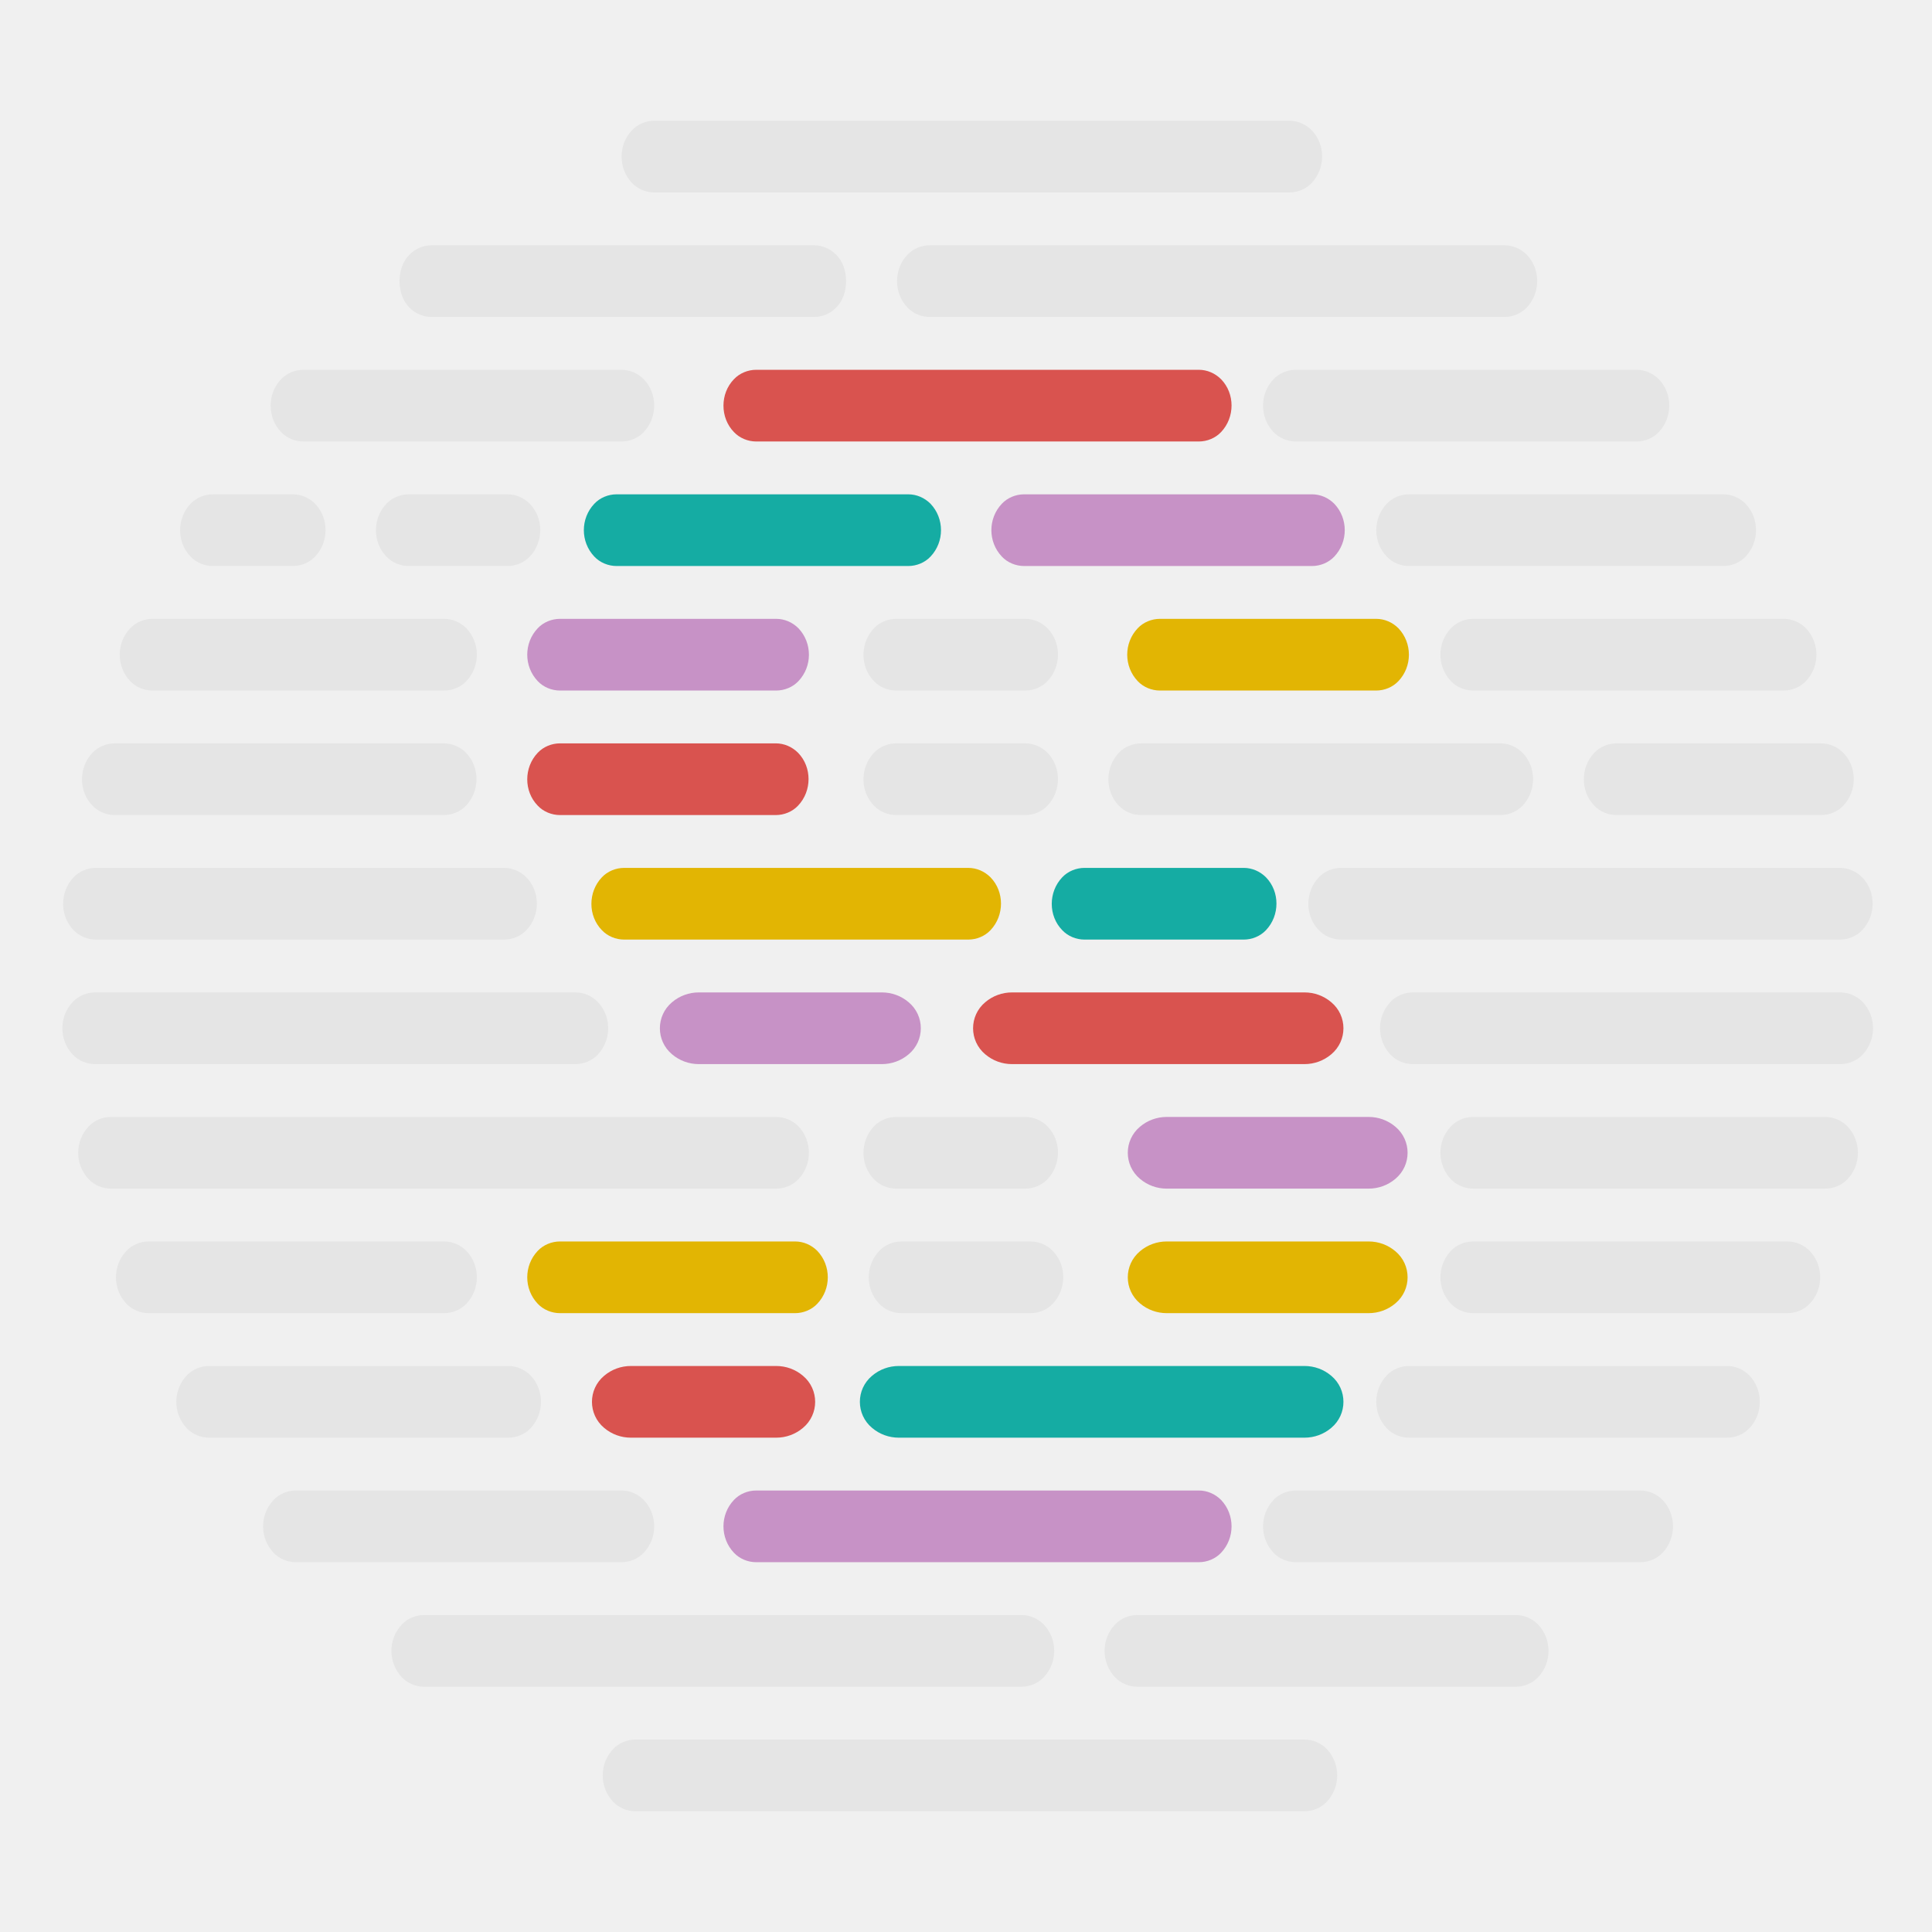
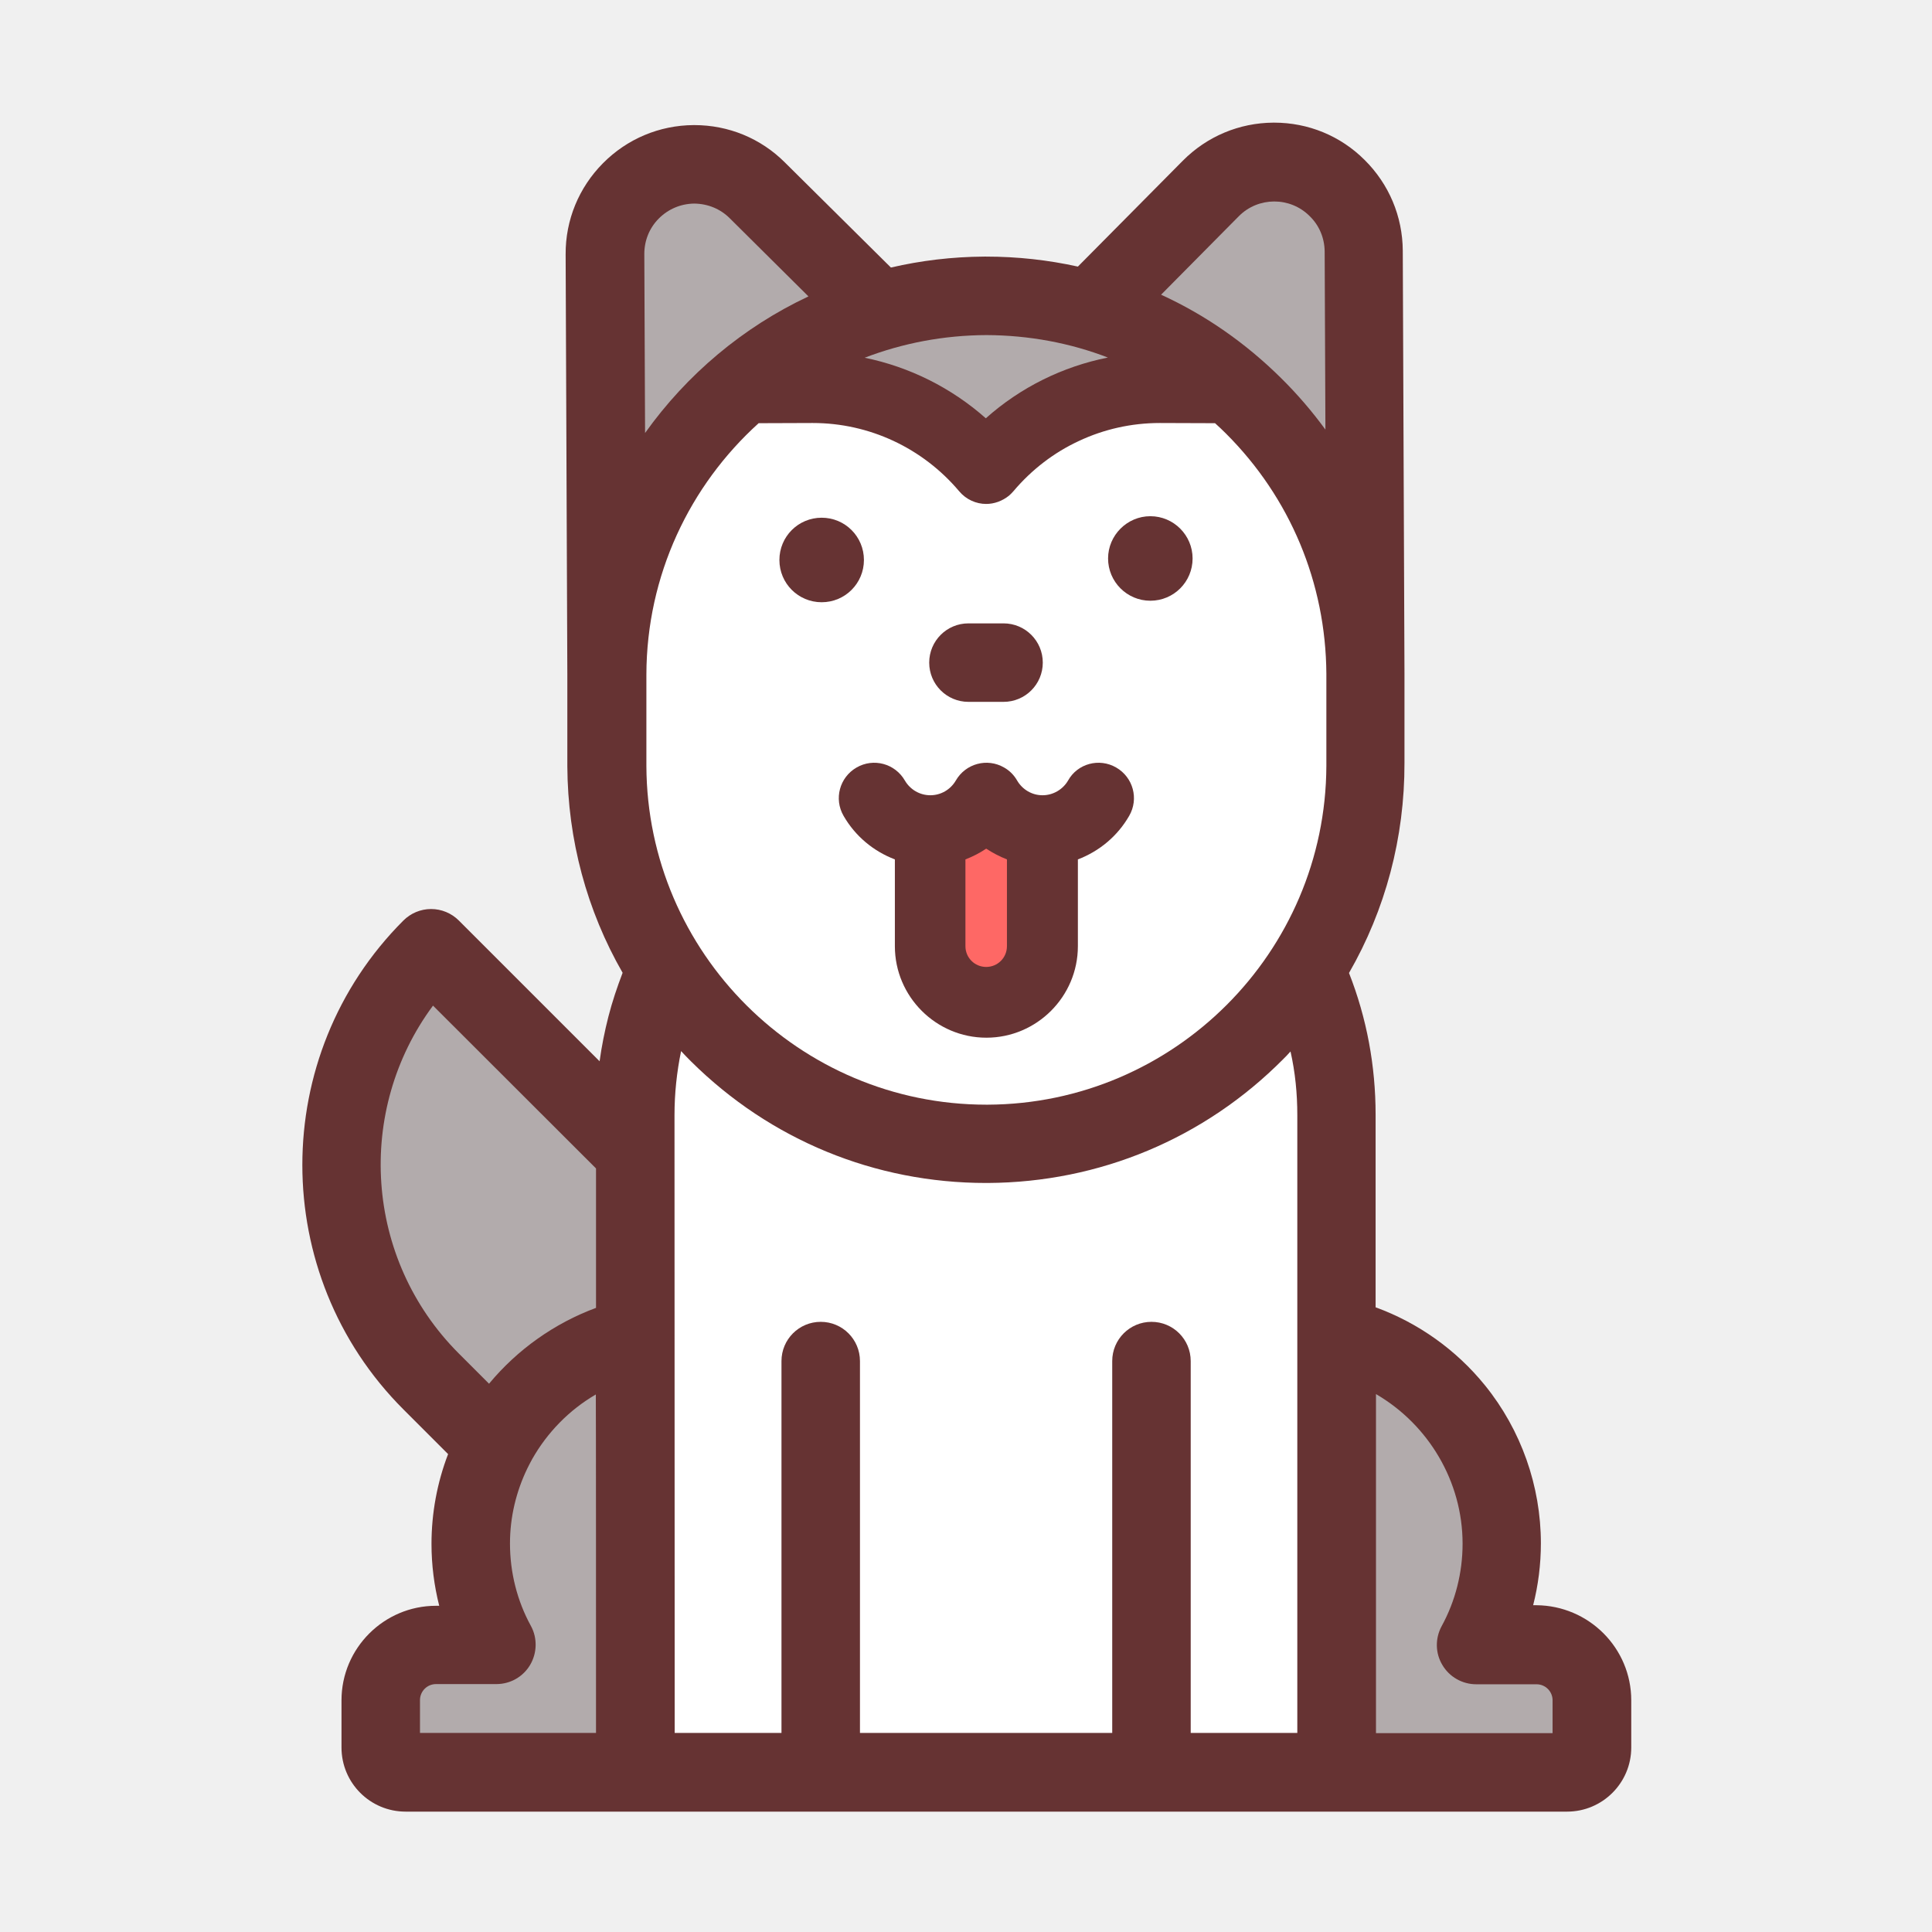
- <svg xmlns="http://www.w3.org/2000/svg" width="512" height="512" x="0" y="0" version="1.0" viewBox="0 0 512 512">
-   <style>.st0{fill:#e5e5e5}.st1{fill:#15aca3}.st2{fill:#e2b503}.st3{fill:#d9534f}.st4{fill:#c792c6}</style>
-   <path d="M349.5 246.5c-3.7-3.8-3.7-10.1 0-14 1.5-1.6 3.7-2.5 5.9-2.5h132.2c2.2 0 4.3.9 5.9 2.5 3.7 3.8 3.7 10.1 0 14-1.5 1.6-3.7 2.5-5.9 2.5H355.4c-2.2 0-4.4-.9-5.9-2.5z" class="st0" />
-   <path d="M281.5 246.5c-3.7-3.8-3.7-10.1 0-14 1.5-1.6 3.7-2.5 5.9-2.5h42.2c2.2 0 4.3.9 5.9 2.5 3.7 3.8 3.7 10.1 0 14-1.5 1.6-3.7 2.5-5.9 2.5h-42.2c-2.2 0-4.4-.9-5.9-2.5z" class="st1" />
-   <path d="M159.5 246.5c-3.7-3.8-3.7-10.1 0-14 1.5-1.6 3.7-2.5 5.9-2.5h91.2c2.2 0 4.3.9 5.9 2.5 3.7 3.8 3.7 10.1 0 14-1.5 1.6-3.7 2.5-5.9 2.5h-91.2c-2.2 0-4.4-.9-5.9-2.5z" class="st2" />
-   <path d="M19.5 246.5c-3.7-3.8-3.7-10.1 0-14 1.5-1.6 3.7-2.5 5.9-2.5h108.2c2.2 0 4.3.9 5.9 2.5 3.7 3.8 3.7 10.1 0 14-1.5 1.6-3.7 2.5-5.9 2.5H25.4c-2.2 0-4.4-.9-5.9-2.5zM24.5 213.5c-3.7-3.8-3.7-10.1 0-14 1.5-1.6 3.7-2.5 5.9-2.5h87.2c2.2 0 4.3.9 5.9 2.5 3.7 3.8 3.7 10.1 0 14-1.5 1.6-3.7 2.5-5.9 2.5H30.4c-2.2 0-4.4-.9-5.9-2.5z" class="st0" />
-   <path d="M142.5 213.5c-3.7-3.8-3.7-10.1 0-14 1.5-1.6 3.7-2.5 5.9-2.5h57.2c2.2 0 4.3.9 5.9 2.5 3.7 3.8 3.7 10.1 0 14-1.5 1.6-3.7 2.5-5.9 2.5h-57.2c-2.2 0-4.4-.9-5.9-2.5z" class="st3" />
-   <path d="M296.5 213.5c-3.7-3.8-3.7-10.1 0-14 1.5-1.6 3.7-2.5 5.9-2.5h95.2c2.2 0 4.3.9 5.9 2.5 3.7 3.8 3.7 10.1 0 14-1.5 1.6-3.7 2.5-5.9 2.5h-95.2c-2.2 0-4.4-.9-5.9-2.5zM422.5 213.5c-3.7-3.8-3.7-10.1 0-14 1.5-1.6 3.7-2.5 5.9-2.5h54.2c2.2 0 4.3.9 5.9 2.5 3.7 3.8 3.7 10.1 0 14-1.5 1.6-3.7 2.5-5.9 2.5h-54.2c-2.2 0-4.4-.9-5.9-2.5zM231.6 199.5c1.5-1.6 3.7-2.5 5.9-2.5h34.2c2.2 0 4.3.9 5.9 2.5 3.7 3.8 3.7 10.1 0 14-1.5 1.6-3.7 2.5-5.9 2.5h-34.2c-2.2 0-4.4-.9-5.9-2.5-3.7-3.8-3.7-10.1 0-14M231.6 166.5c1.5-1.6 3.7-2.5 5.9-2.5h34.2c2.2 0 4.3.9 5.9 2.5 3.7 3.8 3.7 10.1 0 14-1.5 1.6-3.7 2.5-5.9 2.5h-34.2c-2.2 0-4.4-.9-5.9-2.5-3.7-3.8-3.7-10.1 0-14M384.5 180.5c-3.7-3.9-3.7-10.1 0-14 1.5-1.6 3.7-2.5 5.9-2.5h82.3c2.2 0 4.3.9 5.9 2.5 3.7 3.9 3.7 10.1 0 14-1.5 1.6-3.7 2.5-5.9 2.5h-82.3c-2.2 0-4.4-.9-5.9-2.5z" class="st0" />
-   <path d="M301.5 180.5c-3.7-3.9-3.7-10.1 0-14 1.5-1.6 3.7-2.5 5.9-2.5h57.3c2.2 0 4.3.9 5.9 2.5 3.7 3.9 3.7 10.1 0 14-1.5 1.6-3.7 2.5-5.9 2.5h-57.3c-2.2 0-4.4-.9-5.9-2.5z" class="st2" />
-   <path d="M142.5 180.5c-3.7-3.9-3.7-10.1 0-14 1.5-1.6 3.7-2.5 5.9-2.5h57.3c2.2 0 4.3.9 5.9 2.5 3.7 3.9 3.7 10.1 0 14-1.5 1.6-3.7 2.5-5.9 2.5h-57.3c-2.2 0-4.4-.9-5.9-2.5z" class="st4" />
-   <path d="M34.5 180.5c-3.7-3.9-3.7-10.1 0-14 1.5-1.6 3.7-2.5 5.9-2.5h77.3c2.2 0 4.3.9 5.9 2.5 3.7 3.9 3.7 10.1 0 14-1.5 1.6-3.7 2.5-5.9 2.5H40.4c-2.2 0-4.4-.9-5.9-2.5zM367.5 147.5c-3.7-3.9-3.7-10.1 0-14 1.5-1.6 3.7-2.5 5.9-2.5h83.3c2.2 0 4.3.9 5.9 2.5 3.7 3.9 3.7 10.1 0 14-1.5 1.6-3.7 2.5-5.9 2.5h-83.3c-2.2 0-4.4-.9-5.9-2.5z" class="st0" />
-   <path d="M265.5 147.5c-3.7-3.9-3.7-10.1 0-14 1.5-1.6 3.7-2.5 5.9-2.5h76.3c2.2 0 4.3.9 5.9 2.5 3.7 3.9 3.7 10.1 0 14-1.5 1.6-3.7 2.5-5.9 2.5h-76.3c-2.2 0-4.4-.9-5.9-2.5z" class="st4" />
-   <path d="M157.5 147.5c-3.7-3.9-3.7-10.1 0-14 1.5-1.6 3.7-2.5 5.9-2.5h77.3c2.2 0 4.3.9 5.9 2.5 3.7 3.9 3.7 10.1 0 14-1.5 1.6-3.7 2.5-5.9 2.5h-77.3c-2.2 0-4.4-.9-5.9-2.5z" class="st1" />
-   <path d="M102.4 133.5c1.5-1.6 3.7-2.5 5.9-2.5h26.2c2.2 0 4.3.9 5.9 2.5 3.7 3.8 3.7 10.1 0 14-1.5 1.6-3.7 2.5-5.9 2.5h-26.2c-2.2 0-4.4-.9-5.9-2.5-3.7-3.8-3.7-10.1 0-14M50.5 133.5c1.5-1.6 3.7-2.5 5.9-2.5h21.2c2.2 0 4.3.9 5.9 2.5 3.7 3.8 3.7 10.1 0 14-1.5 1.6-3.7 2.5-5.9 2.5H56.4c-2.2 0-4.4-.9-5.9-2.5-3.7-3.8-3.7-10.1 0-14M337.5 114.5c-3.7-3.8-3.7-10.2 0-14 1.5-1.6 3.7-2.5 5.9-2.5h90.3c2.2 0 4.3.9 5.9 2.5 3.7 3.8 3.7 10.1 0 14-1.5 1.6-3.7 2.5-5.9 2.5h-90.3c-2.2 0-4.4-.9-5.9-2.5z" class="st0" />
-   <path d="M194.5 114.5c-3.7-3.8-3.7-10.2 0-14 1.5-1.6 3.7-2.5 5.9-2.5h117.3c2.2 0 4.3.9 5.9 2.5 3.7 3.8 3.7 10.1 0 14-1.5 1.6-3.7 2.5-5.9 2.5H200.4c-2.2 0-4.4-.9-5.9-2.5z" class="st3" />
-   <path d="M74.5 114.5c-3.7-3.8-3.7-10.2 0-14 1.5-1.6 3.7-2.5 5.9-2.5h84.3c2.2 0 4.3.9 5.9 2.5 3.7 3.8 3.7 10.1 0 14-1.5 1.6-3.7 2.5-5.9 2.5H80.4c-2.2 0-4.4-.9-5.9-2.5zM240.5 81.5c-3.7-3.8-3.7-10.2 0-14 1.5-1.6 3.7-2.5 5.9-2.5h152.3c2.2 0 4.3.9 5.9 2.5 3.7 3.8 3.7 10.1 0 14-1.5 1.6-3.7 2.5-5.9 2.5H246.4c-2.2 0-4.4-.9-5.9-2.5zM108.5 81.5c-3.5-3.4-3.5-10.6 0-14 1.5-1.6 3.7-2.5 5.9-2.5h101.3c2.2 0 4.3.9 5.9 2.5 3.5 3.4 3.5 10.6 0 14-1.5 1.6-3.7 2.5-5.9 2.5H114.4c-2.2 0-4.4-.9-5.9-2.5zM167.5 48.5c-3.7-3.8-3.7-10.2 0-14 1.5-1.6 3.7-2.5 5.9-2.5h168.3c2.2 0 4.3.9 5.9 2.5 3.7 3.8 3.7 10.1 0 14-1.5 1.6-3.7 2.5-5.9 2.5H173.4c-2.2 0-4.4-.9-5.9-2.5zM19.3 279.5c-3.7-3.9-3.7-10.1 0-14 1.5-1.6 3.7-2.5 5.9-2.5h127.3c2.2 0 4.3.9 5.9 2.5 3.7 3.9 3.7 10.1 0 14-1.5 1.6-3.7 2.5-5.9 2.5H25.2c-2.2 0-4.4-.9-5.9-2.5z" class="st0" />
-   <path d="M178.1 279.4c-4.3-3.6-4.3-10.2 0-13.8 2-1.7 4.5-2.6 7.1-2.6h48.5c2.6 0 5.1.9 7.1 2.6 4.3 3.6 4.3 10.2 0 13.8-2 1.7-4.5 2.6-7.1 2.6h-48.5c-2.6 0-5.1-.9-7.1-2.6z" class="st4" />
-   <path d="M368.5 279.5c-3.7-3.9-3.7-10.1 0-14 1.5-1.6 3.7-2.5 5.9-2.5h113.3c2.2 0 4.3.9 5.9 2.5 3.7 3.9 3.7 10.1 0 14-1.5 1.6-3.7 2.5-5.9 2.5H374.4c-2.2 0-4.4-.9-5.9-2.5z" class="st0" />
-   <path d="M261.1 279.4c-4.3-3.6-4.3-10.2 0-13.8 2-1.7 4.5-2.6 7.1-2.6h77.5c2.6 0 5.1.9 7.1 2.6 4.3 3.6 4.3 10.2 0 13.8-2 1.7-4.5 2.6-7.1 2.6h-77.5c-2.6 0-5.1-.9-7.1-2.6z" class="st3" />
-   <path d="M23.5 312.5c-3.7-3.9-3.7-10.1 0-14 1.5-1.6 3.7-2.5 5.9-2.5h176.3c2.2 0 4.3.9 5.9 2.5 3.7 3.9 3.7 10.1 0 14-1.5 1.6-3.7 2.5-5.9 2.5H29.4c-2.2 0-4.4-.9-5.9-2.5z" class="st0" />
-   <path d="M302.1 312.4c-4.3-3.6-4.3-10.2 0-13.8 2-1.7 4.5-2.6 7.1-2.6h53.5c2.6 0 5.1.9 7.1 2.6 4.3 3.6 4.3 10.2 0 13.8-2 1.7-4.5 2.6-7.1 2.6h-53.5c-2.6 0-5.1-.9-7.1-2.6z" class="st4" />
-   <path d="M384.5 312.5c-3.7-3.9-3.7-10.1 0-14 1.5-1.6 3.7-2.5 5.9-2.5h93.3c2.2 0 4.3.9 5.9 2.5 3.7 3.9 3.7 10.1 0 14-1.5 1.6-3.7 2.5-5.9 2.5h-93.3c-2.2 0-4.4-.9-5.9-2.5zM231.6 298.5c1.5-1.6 3.7-2.5 5.9-2.5h34.2c2.2 0 4.3.9 5.9 2.5 3.7 3.8 3.7 10.1 0 14-1.5 1.6-3.7 2.5-5.9 2.5h-34.2c-2.2 0-4.4-.9-5.9-2.5-3.7-3.8-3.7-10.1 0-14M233 331.5c1.5-1.6 3.7-2.5 5.9-2.5h34.2c2.2 0 4.3.9 5.9 2.5 3.7 3.8 3.7 10.1 0 14-1.5 1.6-3.7 2.5-5.9 2.5h-34.2c-2.2 0-4.4-.9-5.9-2.5-3.7-3.8-3.7-10.1 0-14M33.5 345.5c-3.7-3.9-3.7-10.1 0-14 1.5-1.6 3.7-2.5 5.9-2.5h78.3c2.2 0 4.3.9 5.9 2.5 3.7 3.9 3.7 10.1 0 14-1.5 1.6-3.7 2.5-5.9 2.5H39.4c-2.2 0-4.4-.9-5.9-2.5z" class="st0" />
-   <path d="M142.5 345.5c-3.7-3.9-3.7-10.1 0-14 1.5-1.6 3.7-2.5 5.9-2.5h62.3c2.2 0 4.3.9 5.9 2.5 3.7 3.9 3.7 10.1 0 14-1.5 1.6-3.7 2.5-5.9 2.5h-62.3c-2.2 0-4.4-.9-5.9-2.5zM302.1 345.4c-4.3-3.6-4.3-10.2 0-13.8 2-1.7 4.5-2.6 7.1-2.6h53.5c2.6 0 5.1.9 7.1 2.6 4.3 3.6 4.3 10.2 0 13.8-2 1.7-4.5 2.6-7.1 2.6h-53.5c-2.6 0-5.1-.9-7.1-2.6z" class="st2" />
-   <path d="M384.5 345.5c-3.7-3.9-3.7-10.1 0-14 1.5-1.6 3.7-2.5 5.9-2.5h83.3c2.2 0 4.3.9 5.9 2.5 3.7 3.9 3.7 10.1 0 14-1.5 1.6-3.7 2.5-5.9 2.5h-83.3c-2.2 0-4.4-.9-5.9-2.5zM49.5 378.5c-3.7-3.9-3.7-10.1 0-14 1.5-1.6 3.7-2.5 5.9-2.5h79.3c2.2 0 4.3.9 5.9 2.5 3.7 3.9 3.7 10.1 0 14-1.5 1.6-3.7 2.5-5.9 2.5H55.4c-2.2 0-4.4-.9-5.9-2.5z" class="st0" />
-   <path d="M160.1 378.4c-4.3-3.6-4.3-10.2 0-13.8 2-1.7 4.5-2.6 7.1-2.6h38.5c2.6 0 5.1.9 7.1 2.6 4.3 3.6 4.3 10.2 0 13.8-2 1.7-4.5 2.6-7.1 2.6h-38.5c-2.6 0-5.1-.9-7.1-2.6z" class="st3" />
-   <path d="M231.1 378.4c-4.3-3.6-4.3-10.2 0-13.8 2-1.7 4.5-2.6 7.1-2.6h107.5c2.6 0 5.1.9 7.1 2.6 4.3 3.6 4.3 10.2 0 13.8-2 1.7-4.5 2.6-7.1 2.6H238.2c-2.6 0-5.1-.9-7.1-2.6z" class="st1" />
-   <path d="M367.5 378.5c-3.7-3.9-3.7-10.1 0-14 1.5-1.6 3.7-2.5 5.9-2.5h84.3c2.2 0 4.3.9 5.9 2.5 3.7 3.9 3.7 10.1 0 14-1.5 1.6-3.7 2.5-5.9 2.5h-84.3c-2.2 0-4.4-.9-5.9-2.5zM72.5 411.5c-3.7-3.9-3.7-10.1 0-14 1.5-1.6 3.7-2.5 5.9-2.5h86.3c2.2 0 4.3.9 5.9 2.5 3.7 3.9 3.7 10.1 0 14-1.5 1.6-3.7 2.5-5.9 2.5H78.4c-2.2 0-4.4-.9-5.9-2.5z" class="st0" />
-   <path d="M194.5 411.5c-3.7-3.9-3.7-10.1 0-14 1.5-1.6 3.7-2.5 5.9-2.5h117.3c2.2 0 4.3.9 5.9 2.5 3.7 3.9 3.7 10.1 0 14-1.5 1.6-3.7 2.5-5.9 2.5H200.4c-2.2 0-4.4-.9-5.9-2.5z" class="st4" />
-   <path d="M337.5 411.5c-3.7-3.9-3.7-10.1 0-14 1.5-1.6 3.7-2.5 5.9-2.5h91.3c2.2 0 4.3.9 5.9 2.5 3.7 3.9 3.7 10.1 0 14-1.5 1.6-3.7 2.5-5.9 2.5h-91.3c-2.2 0-4.4-.9-5.9-2.5zM295.5 444.5c-3.7-3.9-3.7-10.1 0-14 1.5-1.6 3.7-2.5 5.9-2.5h100.3c2.2 0 4.3.9 5.9 2.5 3.7 3.9 3.7 10.1 0 14-1.5 1.6-3.7 2.5-5.9 2.5H301.4c-2.2 0-4.4-.9-5.9-2.5zM106.5 444.5c-3.7-3.9-3.7-10.1 0-14 1.5-1.6 3.7-2.5 5.9-2.5h158.3c2.2 0 4.3.9 5.9 2.5 3.7 3.9 3.7 10.1 0 14-1.5 1.6-3.7 2.5-5.9 2.5H112.4c-2.2 0-4.4-.9-5.9-2.5zM162.5 477.5c-3.7-3.9-3.7-10.1 0-14 1.5-1.6 3.7-2.5 5.9-2.5h177.3c2.2 0 4.3.9 5.9 2.5 3.7 3.9 3.7 10.1 0 14-1.5 1.6-3.7 2.5-5.9 2.5H168.4c-2.2 0-4.4-.9-5.9-2.5z" class="st0" />
+ <svg xmlns="http://www.w3.org/2000/svg" t="1588337764619" class="icon" viewBox="0 0 1024 1024" version="1.1" p-id="1677" width="200" height="200">
+   <path d="M864.6 901.2v25c0 18.8-15.3 34-34 34H215c-18.8 0-34-15.2-34-34v-25c0-27.6 22.5-50.1 50.1-50.1h1.7c-2.7-10.7-4.1-21.7-4.1-32.8 0-16.3 3-32.5 8.8-47.6L213.8 747c-71.4-71.4-71.4-187.7 0-259.1 3.9-3.9 9.2-6.1 14.7-6.1s10.8 2.2 14.7 6.1l74.6 74.6c1.1-8 2.7-16 4.7-23.8s4.6-15.5 7.5-23.1c-18.9-32.9-29.1-70.4-29.3-109.5v-48.6l-0.9-222.7c-0.1-18.2 7-35.4 19.8-48.3 12.8-12.9 29.9-20.1 48.1-20.2h0.3c18.1 0 35.2 7 48 19.8l56.2 55.7c15.9-3.7 32.5-5.7 49.5-5.8h0.9c16.6 0 32.9 1.8 48.7 5.3l55.6-56.1C639.7 72.3 656.8 65.1 675 65h0.3c18.1 0 35.2 7 48 19.8 12.9 12.8 20.1 29.9 20.2 48.1l0.9 224v47.4c0.1 39.7-10.1 77.9-29.4 111.4 9.4 23.9 14.1 49.2 14.1 75.2v102c22.5 8.2 42.7 22.5 58 41.4 19.1 23.6 29.6 53.3 29.6 83.7 0 11.1-1.4 22.2-4.1 32.8h1.7c27.8 0.2 50.3 22.7 50.3 50.4z" fill="#663333" p-id="1678" />
+   <path d="M822.9 901.2v17.4h-93.6V738.9c27.7 16.1 45.9 46.2 45.9 79.3 0 15.3-3.8 30.4-11.1 43.7-3.5 6.5-3.4 14.3 0.4 20.6 3.7 6.3 10.6 10.2 17.9 10.2h32c4.7 0 8.5 3.8 8.5 8.5z" fill="#B2ABAC" p-id="1679" />
+   <path d="M703 357.1V406c-0.4 98.9-80.8 179.1-179.5 179.5h-0.7c-99 0-179.8-80.4-180.2-179.5v-48.4c0.1-52.7 23-100.3 59.5-133.3l28.3-0.1h0.4c29.9 0 58.2 13.2 77.6 36.2 3.7 4.4 9 6.7 14.3 6.7 4.2 0 8.5-1.5 12.1-4.4 0.8-0.7 1.6-1.5 2.3-2.3 9.7-11.5 21.6-20.6 34.8-26.7 13.2-6.2 27.8-9.5 42.8-9.5l29.3 0.1c2 1.8 4 3.7 5.9 5.6 33.9 33.9 52.8 79 53.1 127.2z" fill="#FFFFFF" p-id="1680" />
+   <path d="M702.1 133.2l0.4 94.5c-7-9.6-14.8-18.7-23.5-27.3-18.8-18.6-40.2-33.5-63.6-44.2l41.2-41.6c10.3-10.4 27.2-10.4 37.5-0.1 5.1 4.9 7.9 11.6 8 18.7z" fill="#B2ABAC" p-id="1681" />
+   <path d="M687.6 591.1v327.4h-56.5V721.4c0-11.5-9.3-20.8-20.8-20.8s-20.8 9.3-20.8 20.8v197.1H455.8V721.4c0-11.5-9.3-20.8-20.8-20.8s-20.8 9.3-20.8 20.8v197.1h-56.6c0-23.7-0.1-327.4-0.1-327.4 0-11.5 1.2-22.9 3.5-34 1.7 1.9 3.6 3.8 5.4 5.6 41.9 41.5 97.3 64.3 156.2 64.3h0.9c59.3-0.3 114.9-23.6 156.6-65.6 1.4-1.3 2.6-2.7 3.9-4.1 2.5 11.1 3.6 22.3 3.6 33.8z" fill="#FFFFFF" p-id="1682" />
+   <path d="M609.7 273.6c12.4 0 22.4 10.1 22.4 22.4 0 12.4-10 22.4-22.4 22.4-12.4 0-22.4-10.1-22.4-22.4 0-12.3 10.1-22.4 22.4-22.4z" fill="#663333" p-id="1683" />
+   <path d="M591.6 406.8c9 5.2 12.1 16.6 6.9 25.6-6.2 10.8-15.9 18.8-27.2 23.1v46c0 26.7-21.8 48.5-48.5 48.5s-48.5-21.8-48.5-48.5v-46c-11.3-4.3-21-12.3-27.2-23.1-5.2-9-2.1-20.4 6.9-25.6 9-5.2 20.4-2.1 25.6 6.9 2.8 4.8 7.9 7.8 13.5 7.8s10.7-3 13.5-7.8c5.2-9 16.6-12.1 25.6-6.9 3 1.7 5.3 4.1 6.9 6.9 2.8 4.8 7.9 7.8 13.4 7.8h0.1c5.5 0 10.7-3 13.5-7.8 5-9 16.5-12.1 25.5-6.9z" fill="#663333" p-id="1684" />
+   <path d="M522.8 177.6c22.7 0.1 44.4 4.2 64.4 11.9-24 4.8-46.3 15.8-64.7 32.2-18.3-16.2-40.4-27.2-64.2-32.1 20.1-7.7 41.8-11.9 64.5-12z" fill="#B2ABAC" p-id="1685" />
+   <path d="M531.9 330.4c11.5 0 20.8 9.3 20.8 20.8s-9.3 20.8-20.8 20.8h-18.6c-11.5 0-20.8-9.3-20.8-20.8s9.3-20.8 20.8-20.8h18.6z" fill="#663333" p-id="1686" />
+   <path d="M533.7 455.5v46c0 6.1-4.9 11-11 11s-11-4.9-11-11v-46c3.9-1.5 7.6-3.4 11-5.7 3.5 2.3 7.2 4.2 11 5.7z" fill="#FE6865" p-id="1687" />
+   <path d="M435.5 274.4c12.4 0 22.4 10 22.4 22.4 0 12.4-10 22.4-22.4 22.4-12.4 0-22.4-10-22.4-22.4 0-12.4 10-22.4 22.4-22.4z" fill="#663333" p-id="1688" />
+   <path d="M386.8 115.7l41.7 41.4c-34.7 16.3-64.5 41.4-86.6 72.4l-0.4-94.9c0-7.1 2.7-13.8 7.7-18.8s11.6-7.8 18.7-7.9h0.1c7.2 0.1 13.8 2.8 18.8 7.8zM315.9 918.5h-93.3v-17.4c0-4.7 3.8-8.5 8.5-8.5h32c7.4 0 14.2-3.9 17.9-10.2 3.7-6.3 3.9-14.2 0.4-20.6-7.3-13.3-11.1-28.4-11.1-43.7 0-14.1 3.3-27.6 9.2-39.8 0.8-1.7 1.7-3.3 2.6-5 8-14.1 19.6-26 33.7-34.2 0.1 0.1 0.1 154.7 0.1 179.4zM315.9 619.3v73.9c-21.9 8.1-41.6 22-56.7 40.2l-16-16c-50.2-50.2-54.8-129-13.7-184.4l86.4 86.3z" fill="#B2ABAC" p-id="1689" />
</svg>
